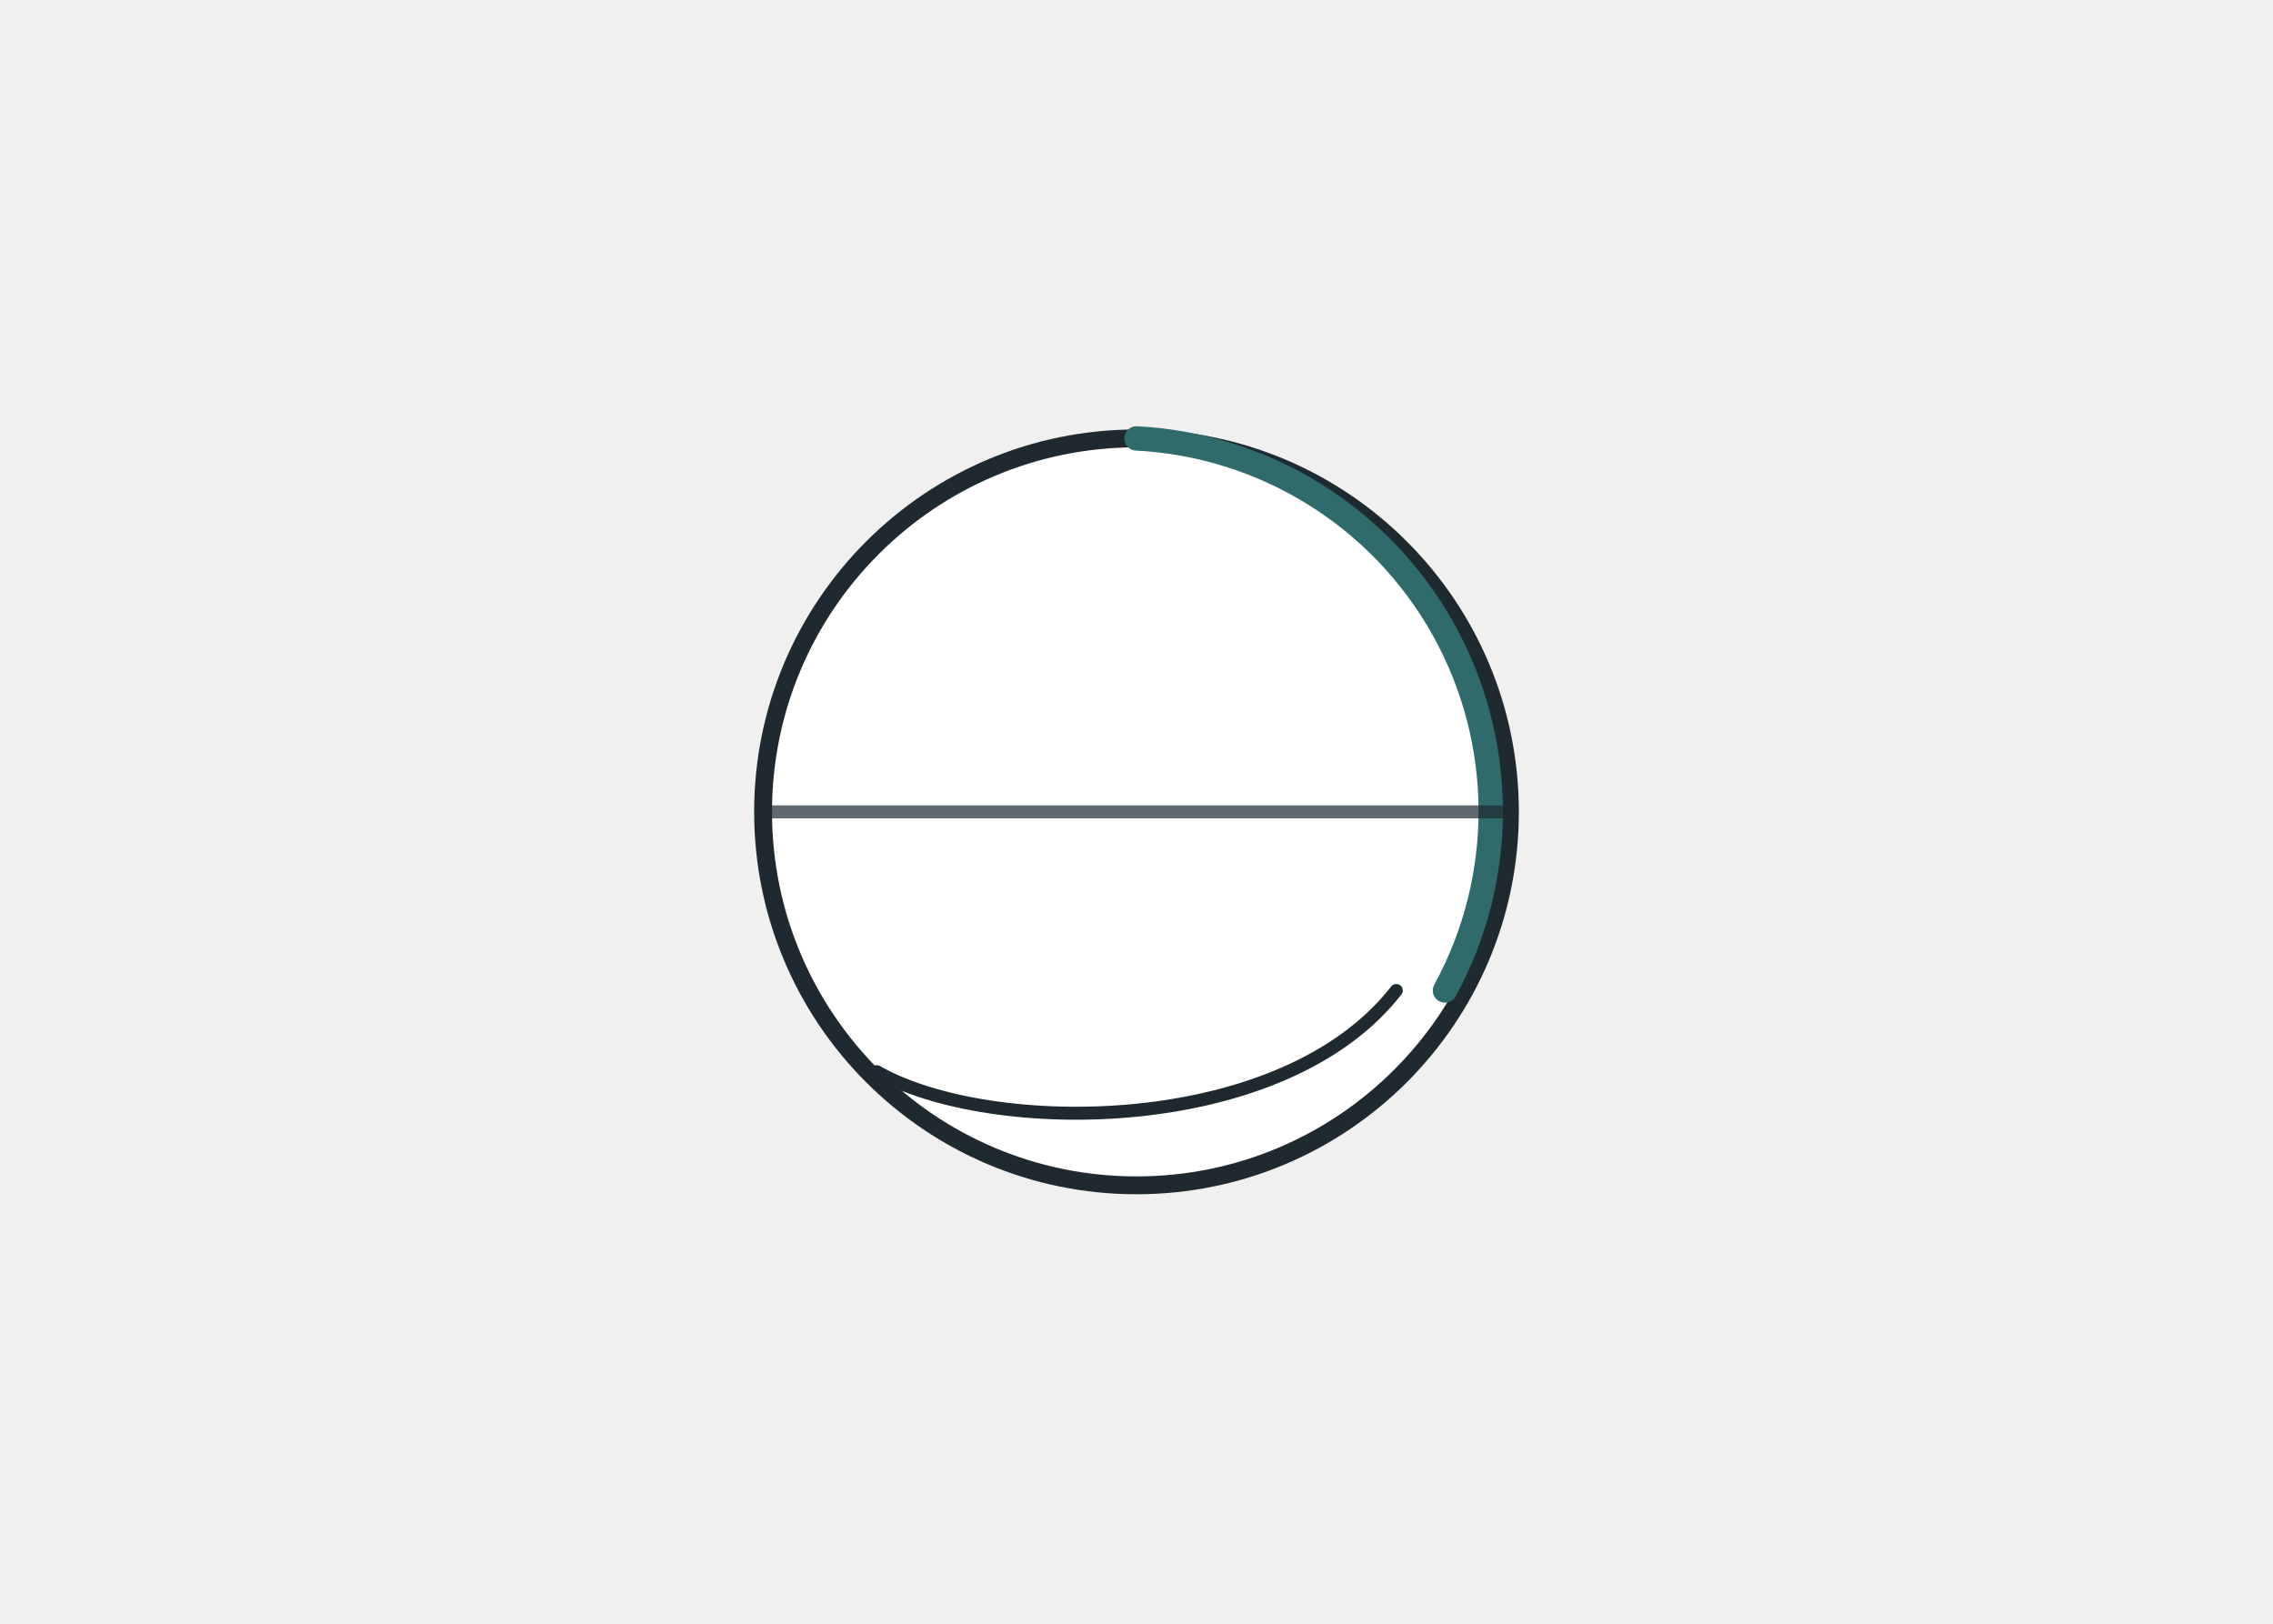
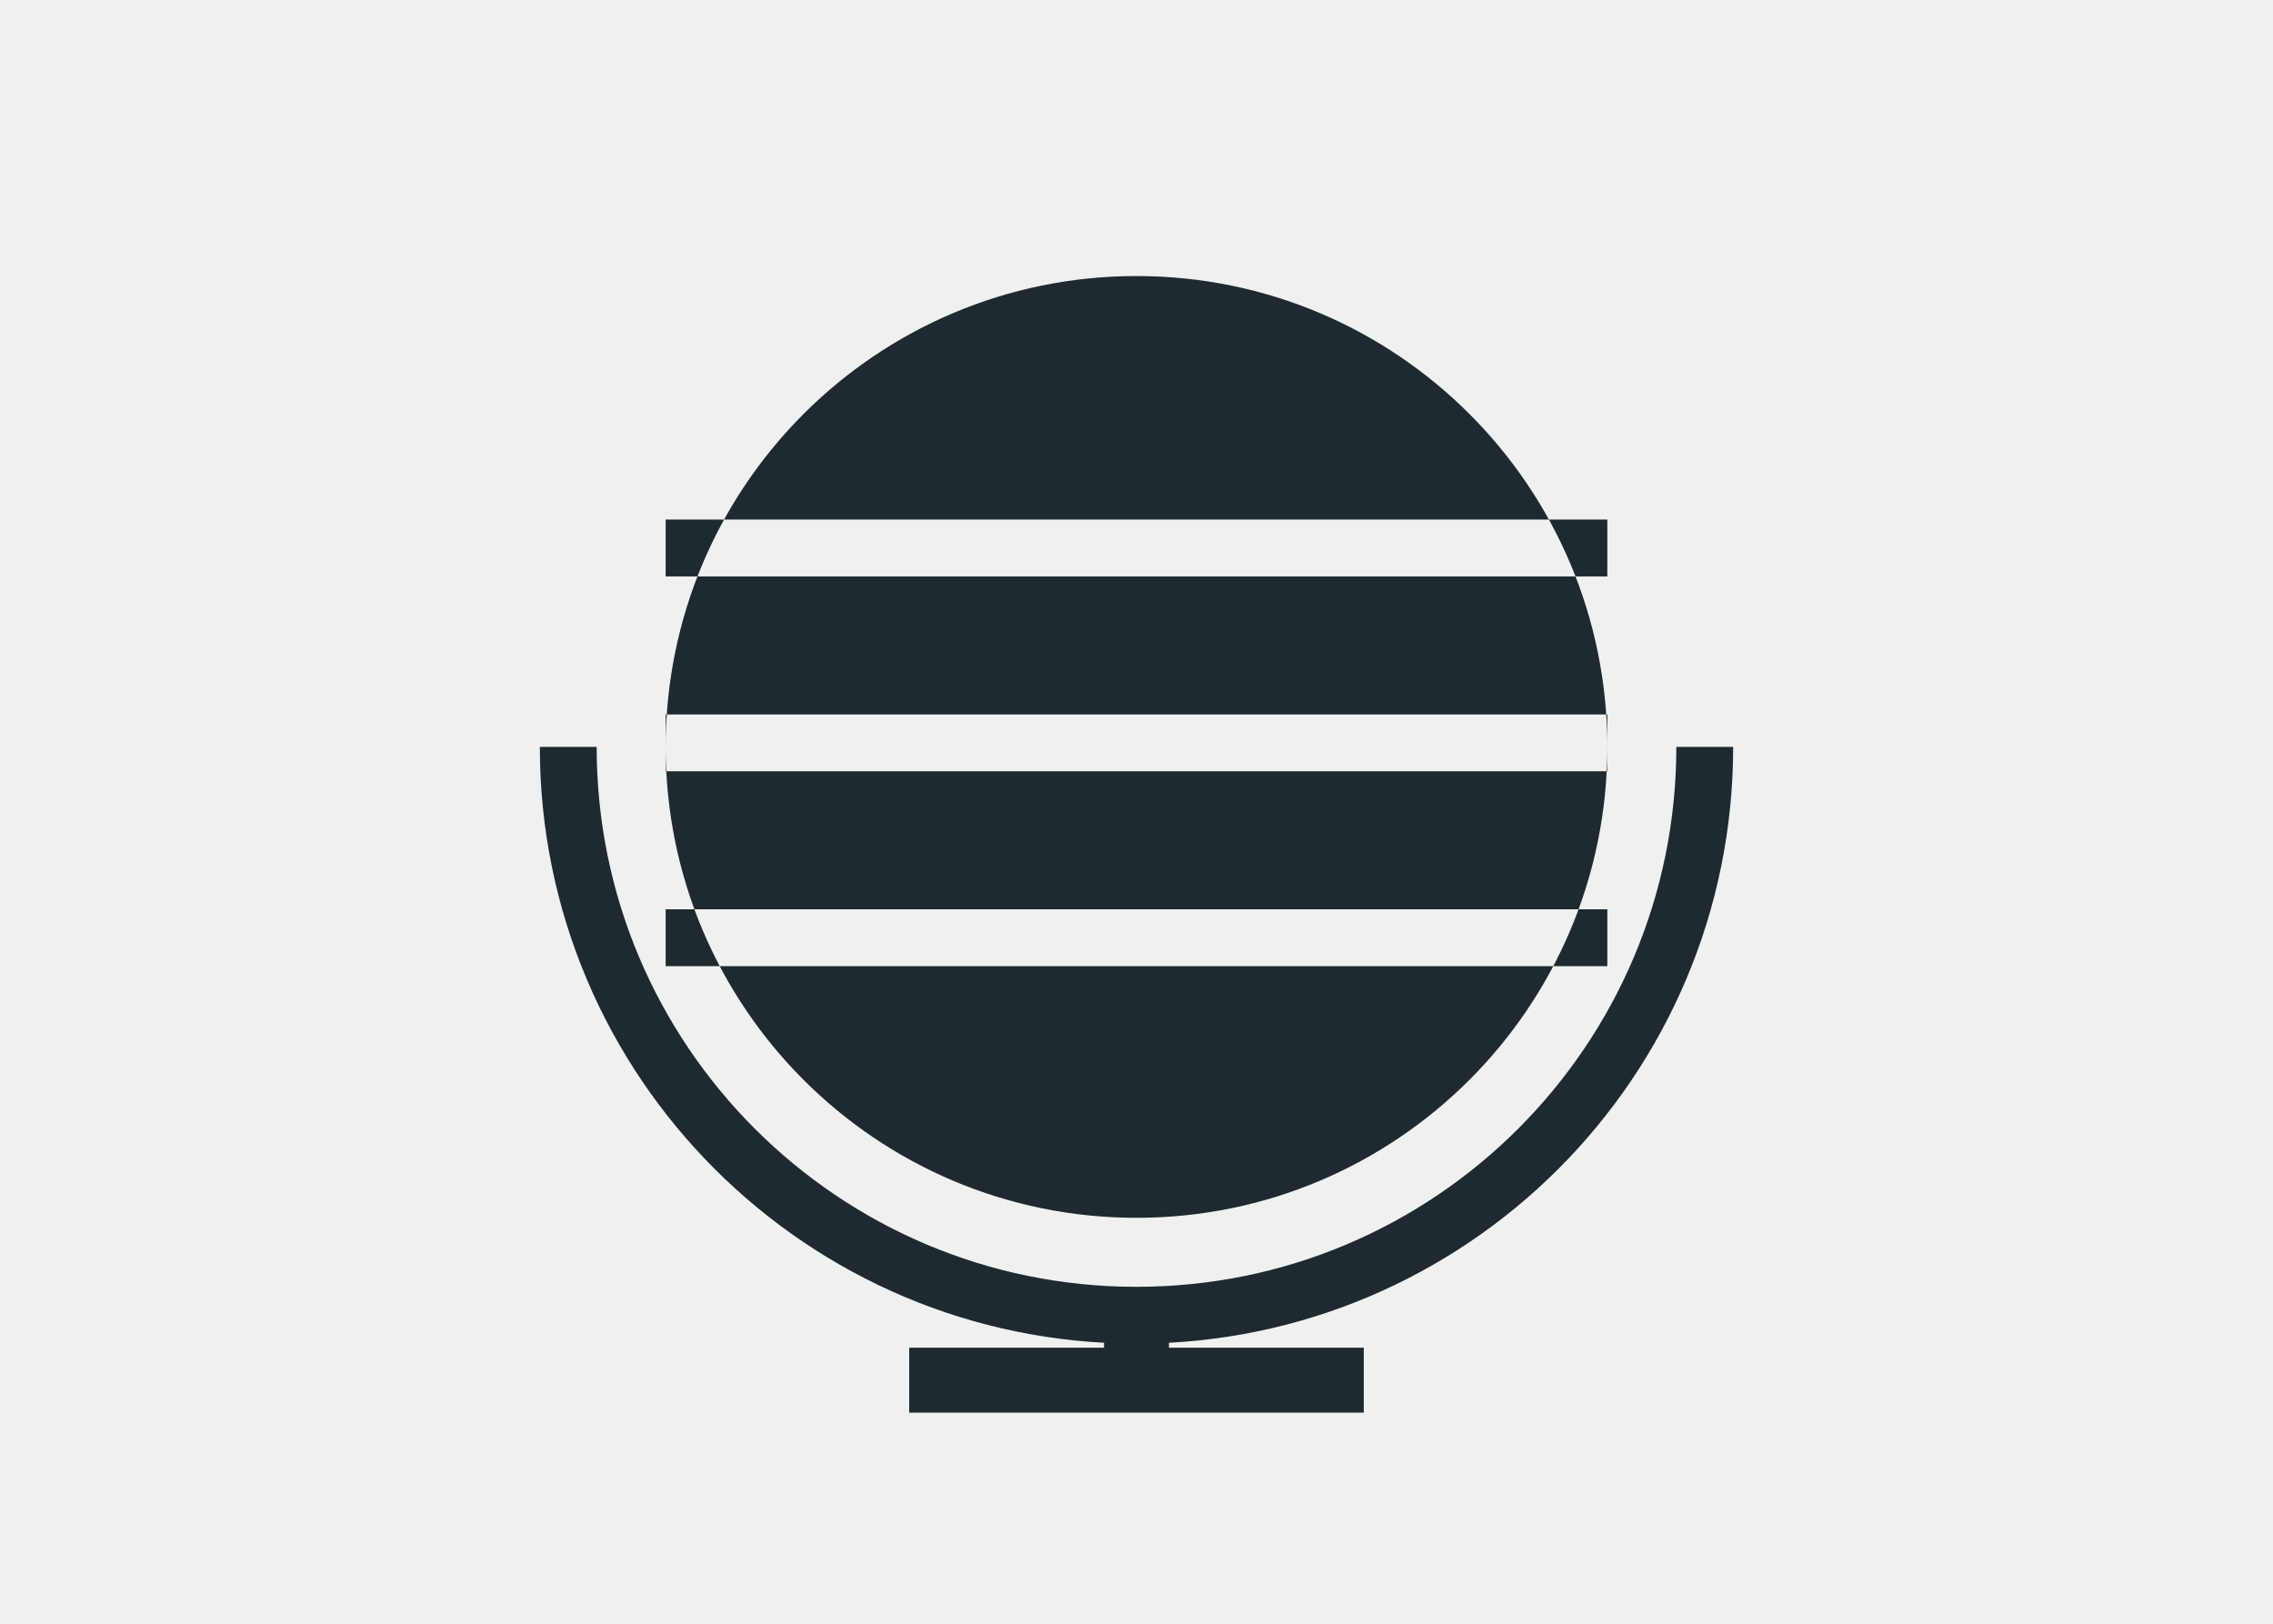
- <svg xmlns="http://www.w3.org/2000/svg" viewBox="0 0 280 200" fill="none">
-   <g stroke="#1F2A30" stroke-width="2.2" stroke-linecap="round" stroke-linejoin="round">
-     <circle cx="140" cy="100" r="46" fill="#FFFFFF" />
-     <path d="M140 54 A46 46 0 0 1 178 122" stroke="#2F6B6B" stroke-width="3" />
-     <path d="M108 132 C122 140, 158 140, 172 122" stroke-width="1.6" />
-     <line x1="94" y1="100" x2="186" y2="100" stroke-width="1.6" opacity="0.7" />
-   </g>
+ <svg xmlns="http://www.w3.org/2000/svg" viewBox="0 0 280 200">
+   <path fill="#1F2A30" fill-rule="evenodd" d="M82 92a58 58 0 1 0 116 0a58 58 0 1 0 -116 0z M82 64h116v7h-116z M82 88h116v7h-116z M82 112h116v7h-116z" />
+   <path fill="none" stroke="#1F2A30" stroke-width="7" stroke-linecap="butt" stroke-linejoin="miter" d="M70 92A70 70 0 0 0 210 92" />
+   <path fill="#1F2A30" d="M136 160h8v8h-8z" />
+   <path fill="#1F2A30" d="M112 166h56v8h-56z" />
</svg>
